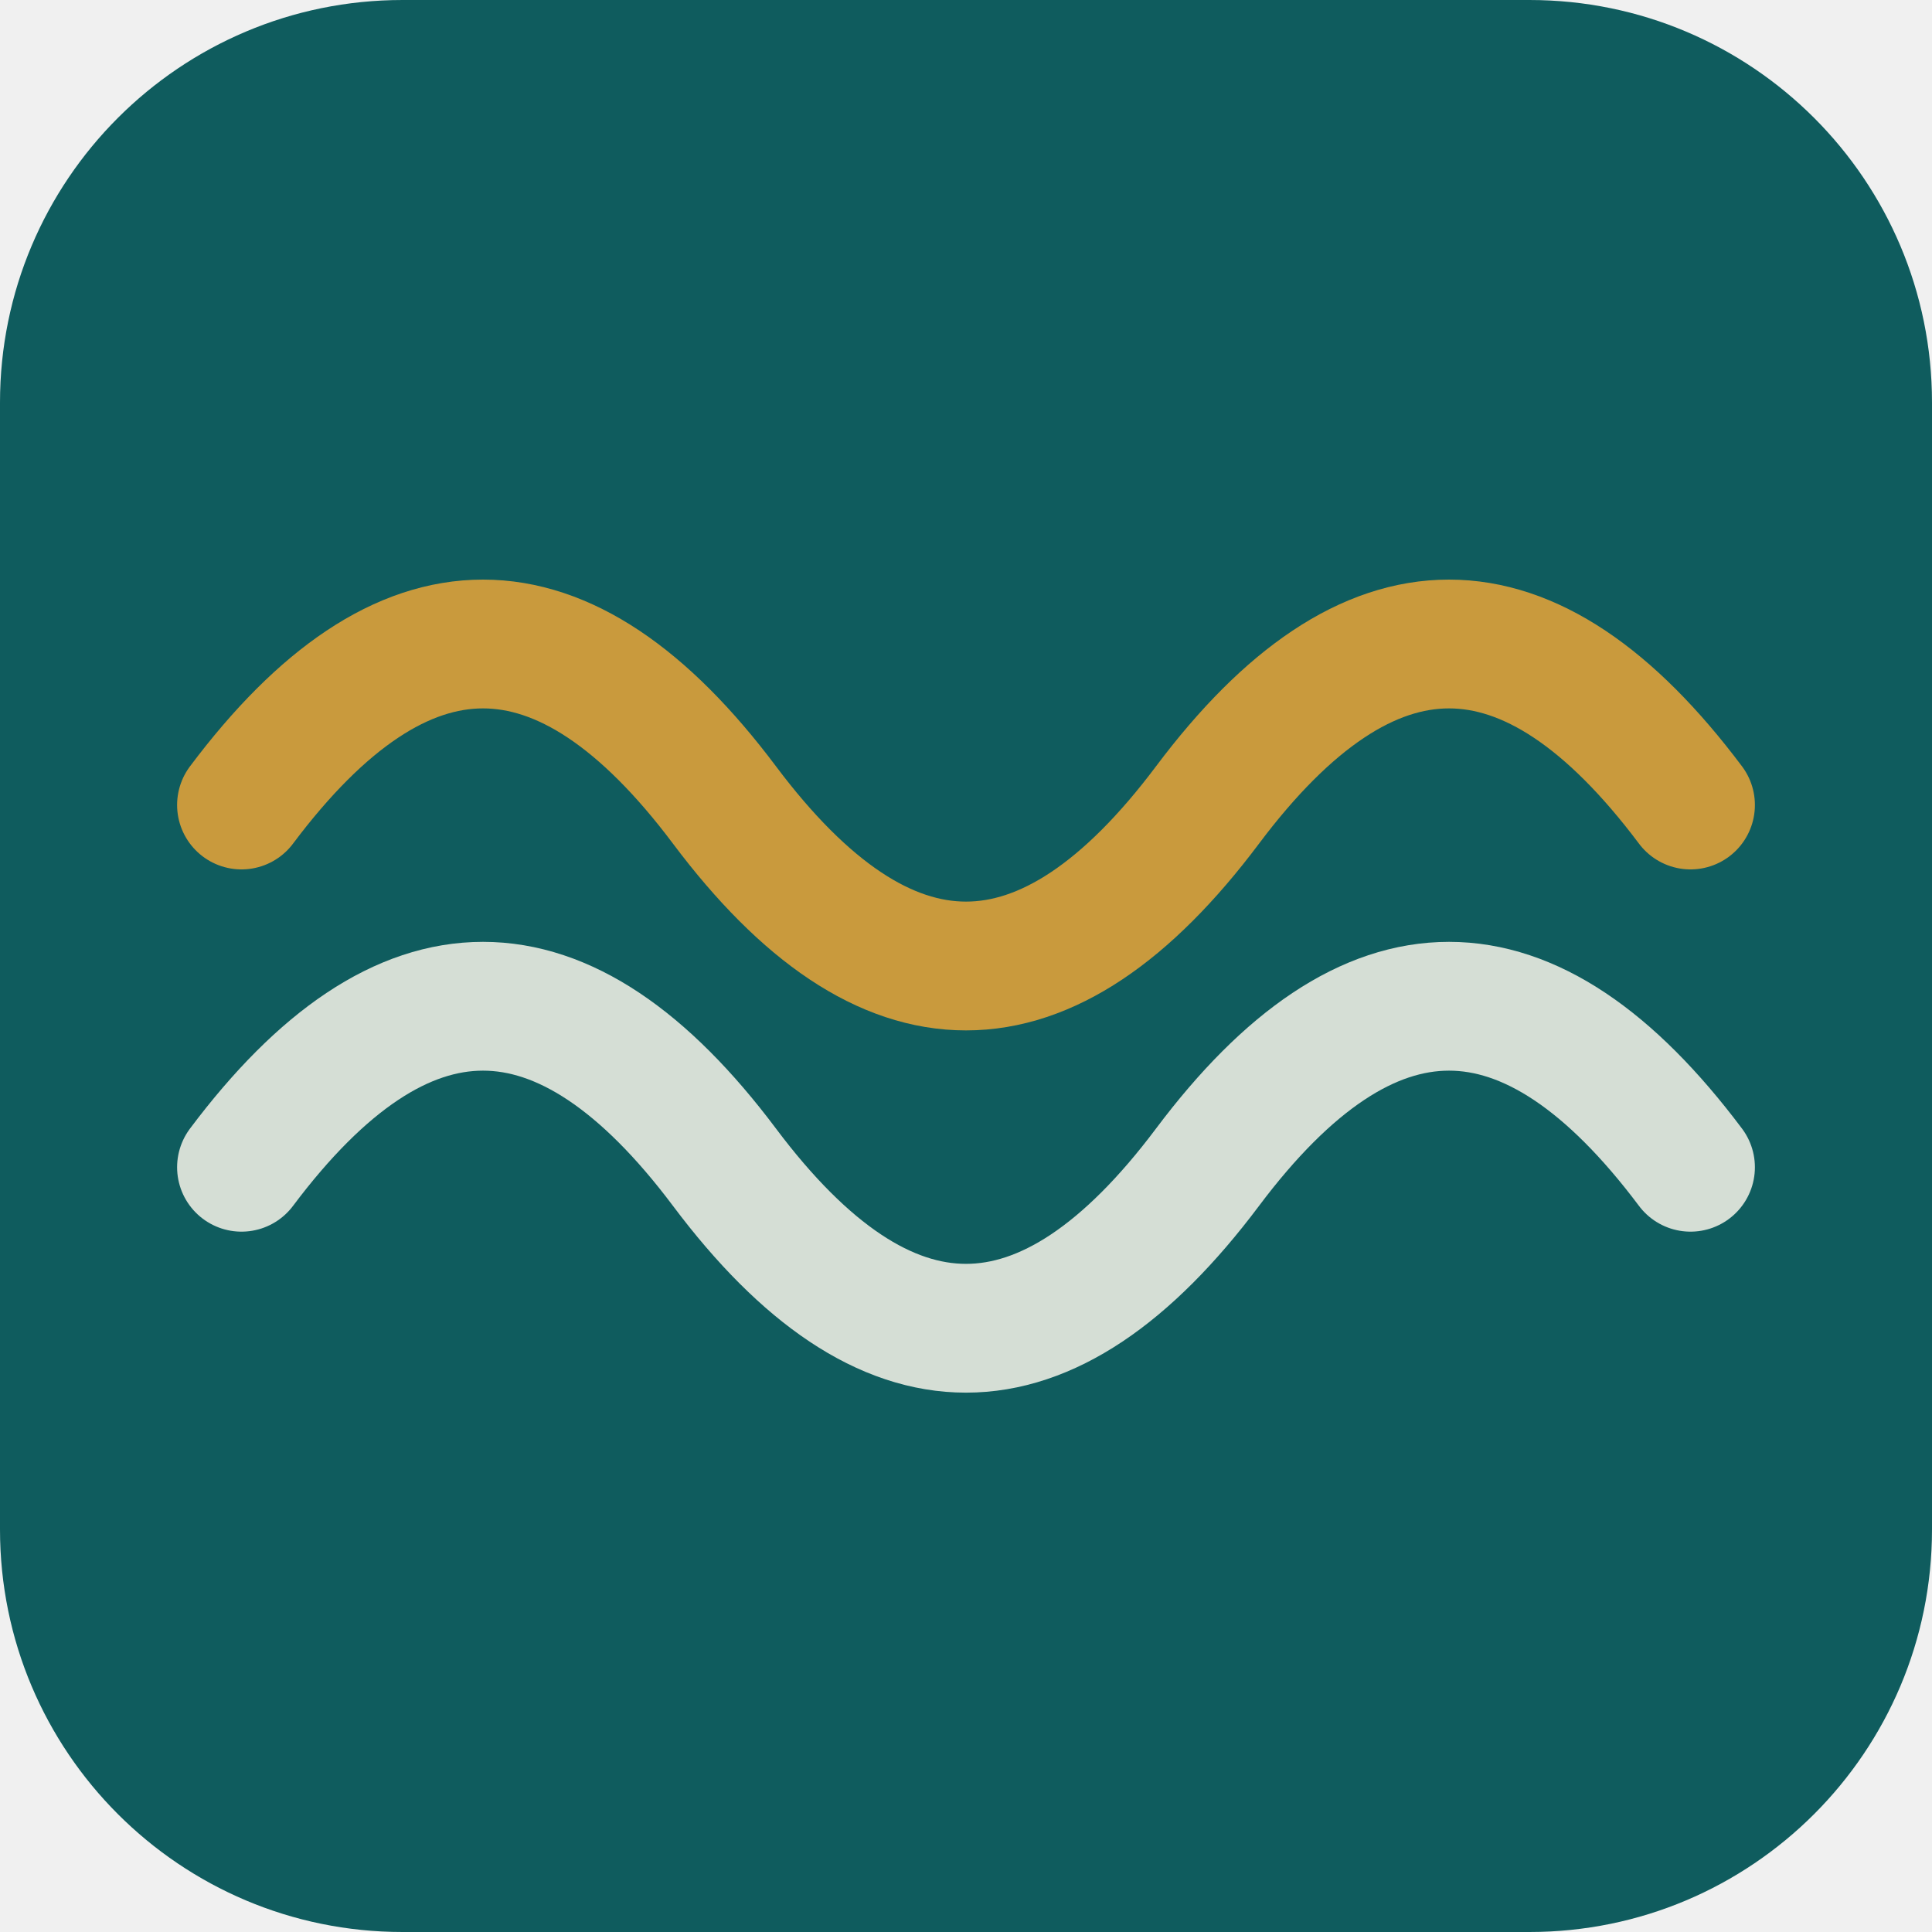
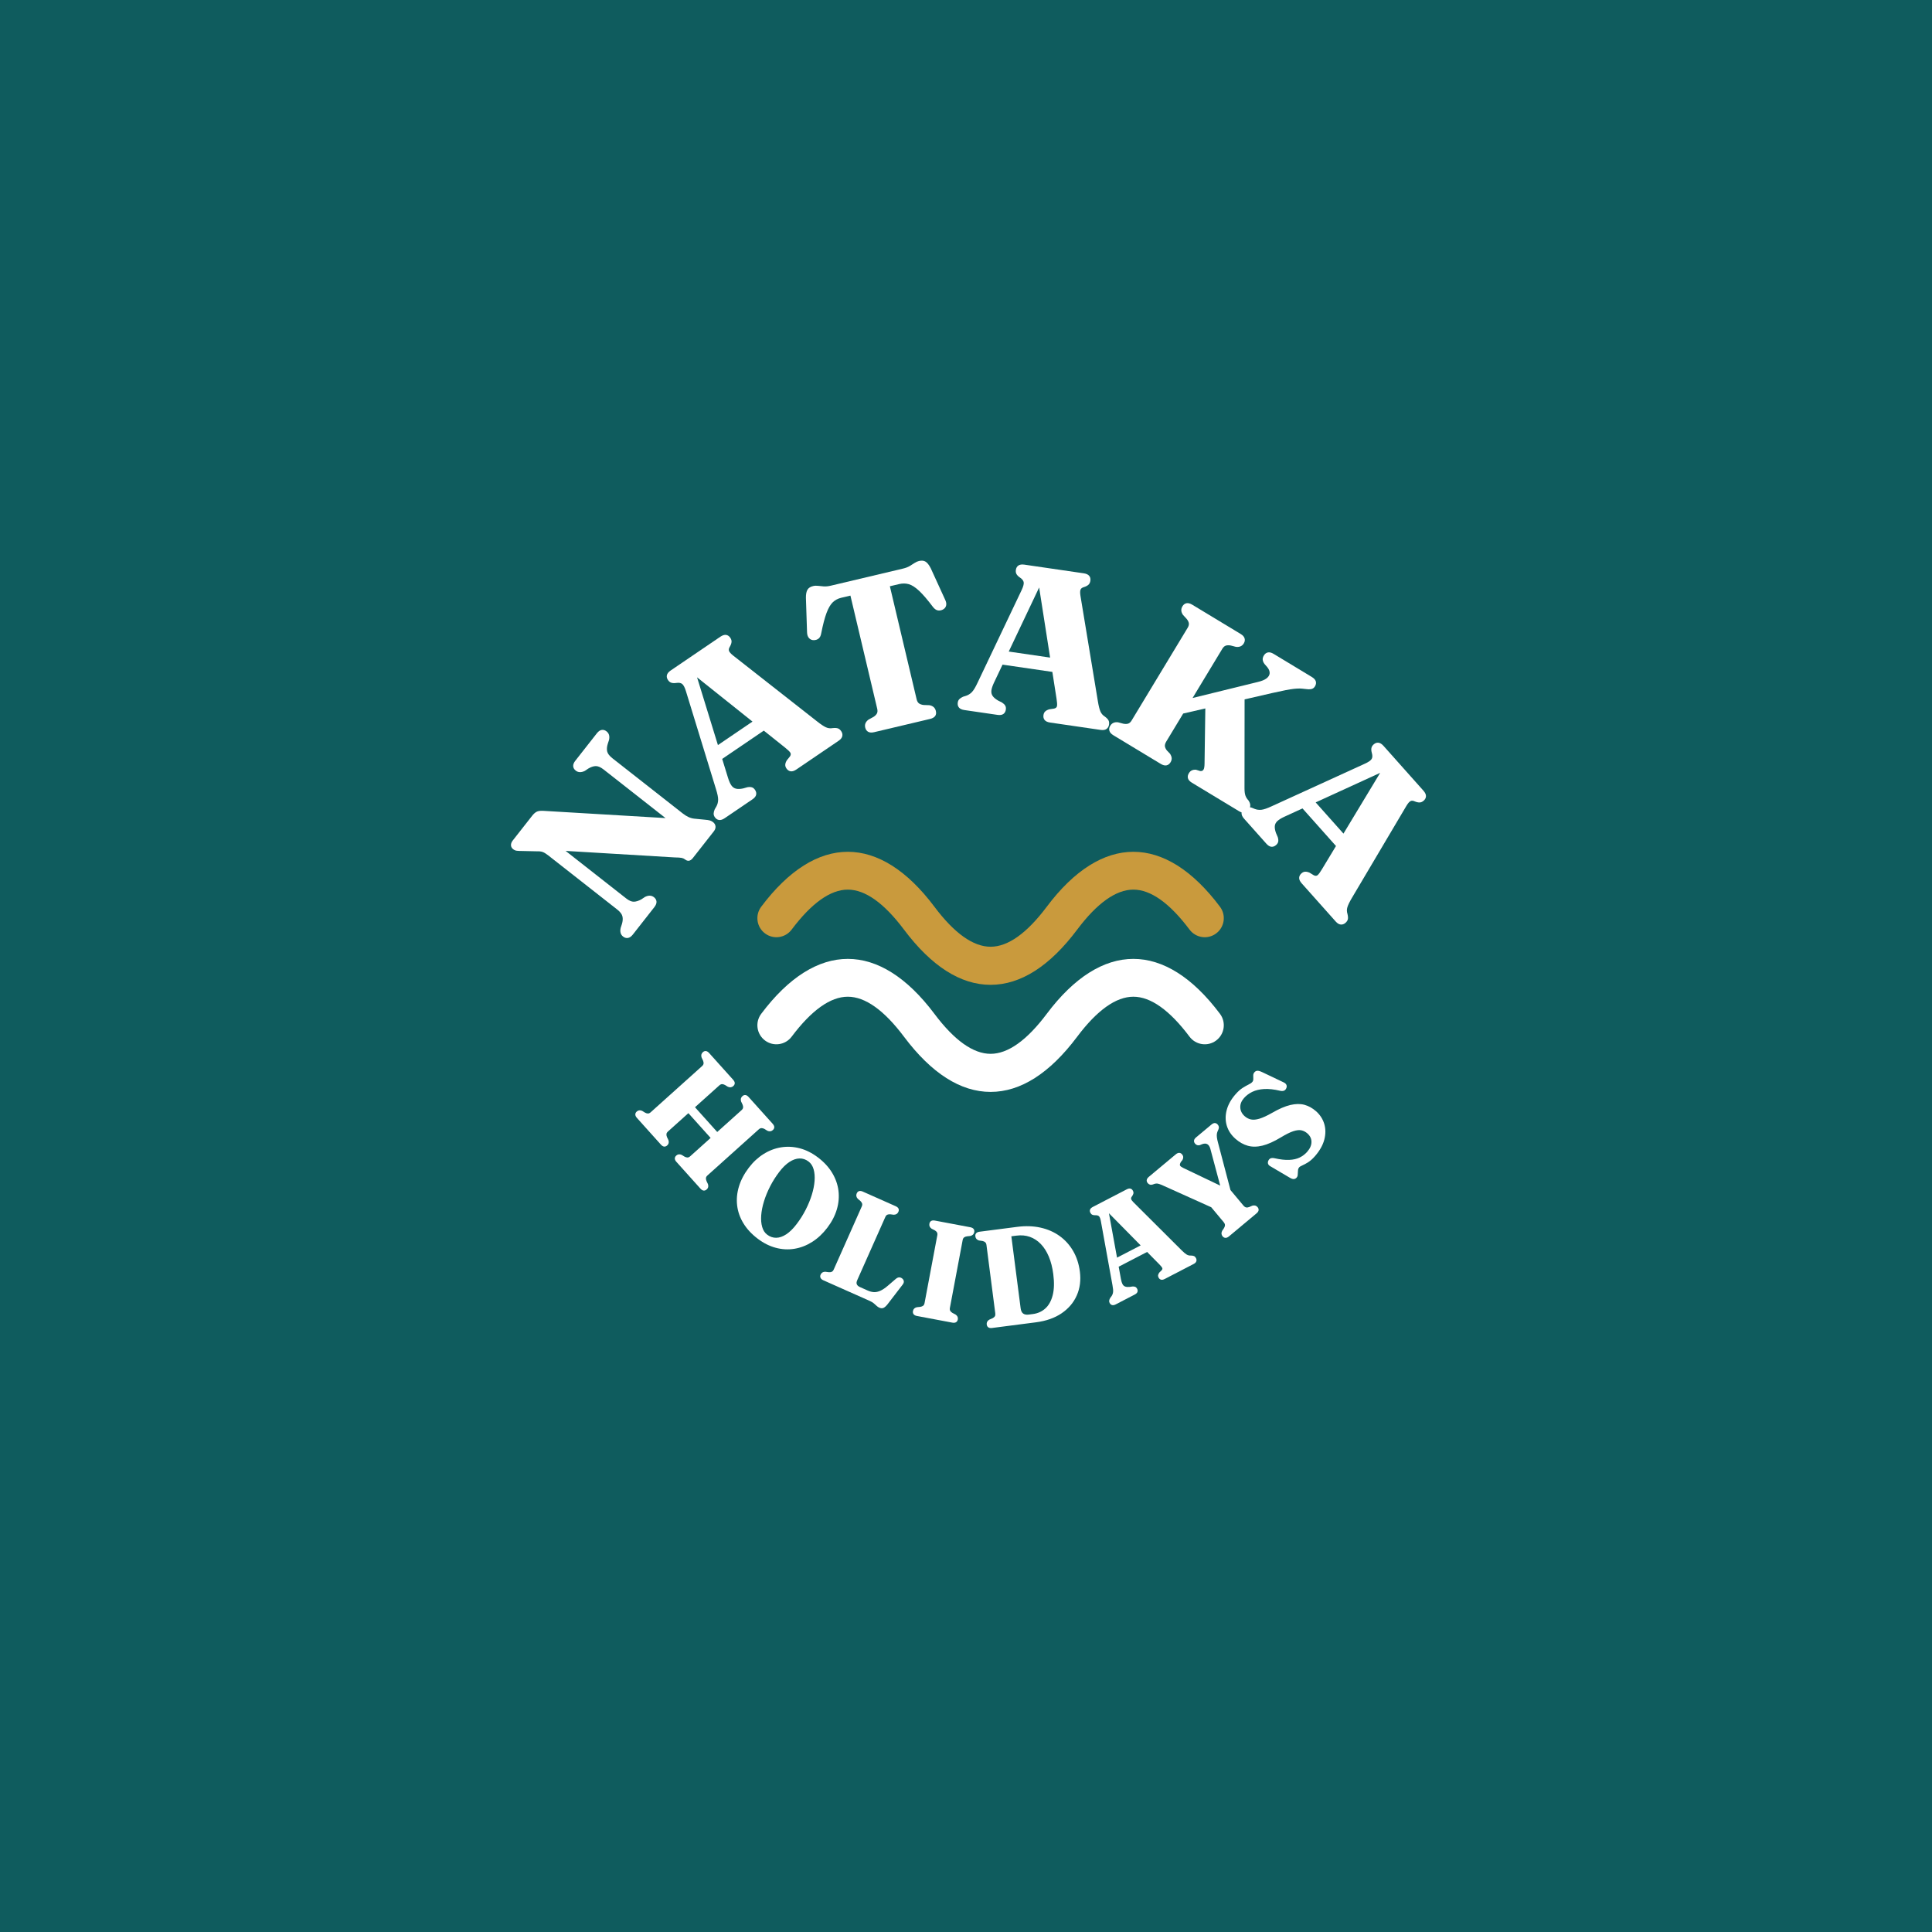
- <svg xmlns="http://www.w3.org/2000/svg" width="48" height="48" viewBox="0 0 48 48">
-   <rect width="48" height="48" rx="10" fill="#0F5C5E" />
-   <path d="M6 20 Q12 12 18 20 T30 20 T42 20" stroke="#C99A3D" stroke-width="3.2" stroke-linecap="round" fill="none" />
-   <path d="M6 29 Q12 21 18 29 T30 29 T42 29" stroke="#F8F4EA" stroke-width="3.2" stroke-linecap="round" fill="none" opacity="0.85" />
+ <svg xmlns="http://www.w3.org/2000/svg" version="1.1" x="0px" y="0px" width="500px" height="500px" viewBox="0 0 500 500" enable-background="new 0 0 500 500" xml:space="preserve">
+   <g id="Layer_3" display="none">
+     <rect y="367.586" display="inline" fill="#0F5C5E" width="500" height="118.493" />
+   </g>
+   <g id="Layer_2">
+     <g display="none">
+       <path display="inline" fill="none" stroke="#C99A3D" stroke-width="3.2" stroke-linecap="round" d="M425,54c4-5.333,8-5.333,12,0    c4,5.334,8,5.334,12,0c4-5.333,8-5.333,12,0" />
+       <path display="inline" opacity="0.85" fill="none" stroke="#F8F4EA" stroke-width="3.2" stroke-linecap="round" enable-background="new    " d="    M425,63c4-5.333,8-5.333,12,0c4,5.334,8,5.334,12,0c4-5.333,8-5.333,12,0" />
+     </g>
+   </g>
+   <g id="Layer_4">
+     <rect fill="#0F5C5E" width="500" height="500" />
+     <g>
+       <g>
+         <g>
+           <g>
+             <path fill="#C99A3D" d="M256.363,254.872c-7.764,0-15.305-4.813-22.417-14.294c-5.148-6.862-10.038-10.345-14.534-10.345       c-4.495,0-9.383,3.483-14.535,10.345c-1.63,2.175-4.72,2.624-6.896,0.987c-2.177-1.631-2.617-4.721-0.984-6.897       c14.22-18.963,30.611-18.963,44.831,0c5.15,6.868,10.038,10.347,14.535,10.347c4.496,0,9.385-3.479,14.534-10.347       c14.222-18.963,30.613-18.963,44.835,0c1.631,2.176,1.19,5.266-0.985,6.897c-2.176,1.637-5.266,1.188-6.896-0.987       c-5.15-6.862-10.042-10.345-14.536-10.345c-4.495,0-9.387,3.483-14.535,10.345C271.67,250.059,264.127,254.872,256.363,254.872       z" />
+           </g>
+         </g>
+         <g>
+           <g>
+             <path fill="#FFFFFF" d="M256.363,282.584c-7.764,0-15.305-4.809-22.417-14.292c-5.148-6.861-10.038-10.343-14.534-10.343       c-4.495,0-9.383,3.481-14.535,10.343c-1.63,2.17-4.72,2.623-6.896,0.985c-2.177-1.633-2.617-4.716-0.984-6.896       c14.22-18.963,30.611-18.963,44.831,0c5.15,6.869,10.038,10.348,14.535,10.348c4.496,0,9.385-3.479,14.534-10.348       c14.222-18.963,30.613-18.963,44.835,0c1.631,2.181,1.19,5.264-0.985,6.896c-2.176,1.638-5.266,1.185-6.896-0.985       c-5.15-6.861-10.042-10.343-14.536-10.343c-4.495,0-9.387,3.481-14.535,10.343C271.67,277.775,264.127,282.584,256.363,282.584       z" />
+           </g>
+         </g>
+       </g>
+       <g>
+         <path fill="#FFFFFF" d="M169.243,232.198c0.4,0.313,0.62,0.689,0.658,1.125c0.039,0.438-0.15,0.922-0.567,1.455l-5.552,7.078     c-0.406,0.516-0.829,0.813-1.27,0.885c-0.439,0.073-0.859-0.047-1.258-0.36c-0.651-0.51-0.856-1.269-0.616-2.276l0.308-0.94     c0.23-0.751,0.277-1.419,0.14-2.005c-0.138-0.585-0.584-1.174-1.338-1.767l-17.835-13.995c-0.592-0.464-1.084-0.766-1.476-0.906     c-0.392-0.14-0.908-0.198-1.548-0.175l-3.804-0.083c-0.55,0-0.994-0.021-1.333-0.06c-0.339-0.039-0.657-0.175-0.953-0.407     c-0.355-0.279-0.541-0.621-0.556-1.027c-0.016-0.406,0.139-0.817,0.464-1.23l5.013-6.39c0.383-0.488,0.767-0.832,1.15-1.032     c0.385-0.2,0.934-0.284,1.647-0.25l33.699,1.999l2.343,3.273l-20.342-15.962c-0.754-0.592-1.425-0.886-2.015-0.881     c-0.588,0.004-1.239,0.216-1.95,0.636l-0.911,0.612c-0.924,0.446-1.703,0.421-2.34-0.078c-0.398-0.314-0.618-0.689-0.658-1.126     c-0.039-0.437,0.144-0.914,0.55-1.432l5.57-7.099c0.406-0.517,0.827-0.808,1.26-0.875c0.435-0.066,0.851,0.058,1.25,0.372     c0.651,0.51,0.862,1.262,0.633,2.253l-0.308,0.94c-0.243,0.767-0.295,1.436-0.159,2.008c0.135,0.573,0.589,1.161,1.357,1.764     l18.168,14.256c0.518,0.407,1.017,0.721,1.5,0.944c0.482,0.223,0.974,0.365,1.477,0.424l2.663,0.261     c0.676,0.053,1.156,0.125,1.441,0.218c0.285,0.093,0.548,0.232,0.784,0.417c0.385,0.302,0.6,0.667,0.645,1.097     c0.045,0.43-0.101,0.859-0.438,1.288l-5.414,6.899c-0.639,0.813-1.312,0.941-2.021,0.384c-0.251-0.197-0.546-0.332-0.882-0.405     c-0.337-0.073-0.954-0.115-1.853-0.127l-32.488-1.945l-0.172-3.252l20.143,15.805c0.74,0.58,1.4,0.866,1.98,0.855     c0.582-0.01,1.23-0.212,1.945-0.607l0.911-0.612C167.807,231.669,168.593,231.688,169.243,232.198z" />
+         <path fill="#FFFFFF" d="M195.393,204.408c0.285,0.419,0.385,0.841,0.297,1.264c-0.087,0.424-0.411,0.825-0.971,1.205l-7.16,4.866     c-0.559,0.38-1.056,0.537-1.49,0.467c-0.433-0.068-0.792-0.313-1.078-0.733c-0.211-0.311-0.311-0.625-0.298-0.94     c0.012-0.315,0.106-0.68,0.279-1.093l0.424-0.731c0.288-0.513,0.44-1.083,0.458-1.709c0.018-0.625-0.172-1.564-0.569-2.818     l-7.774-25.332c-0.284-0.921-0.594-1.527-0.932-1.822c-0.336-0.294-0.845-0.391-1.526-0.291     c-0.517,0.077-0.946,0.063-1.291-0.044c-0.346-0.106-0.639-0.337-0.882-0.695c-0.296-0.436-0.39-0.866-0.282-1.292     c0.108-0.425,0.435-0.823,0.979-1.193l12.849-8.733c0.544-0.369,1.035-0.526,1.47-0.471c0.436,0.056,0.803,0.302,1.098,0.737     c0.254,0.373,0.363,0.742,0.327,1.107c-0.036,0.366-0.185,0.773-0.446,1.224c-0.252,0.398-0.321,0.758-0.207,1.077     c0.115,0.32,0.473,0.72,1.071,1.199l21.771,17.081c0.928,0.733,1.674,1.227,2.233,1.482c0.561,0.256,1.143,0.326,1.747,0.211     c0.593-0.062,1.049-0.036,1.365,0.078c0.316,0.114,0.601,0.358,0.855,0.731c0.274,0.404,0.367,0.825,0.277,1.261     s-0.407,0.839-0.951,1.209l-10.937,7.434c-0.56,0.381-1.057,0.536-1.49,0.467c-0.433-0.069-0.793-0.313-1.077-0.733     c-0.233-0.342-0.334-0.682-0.304-1.021c0.031-0.339,0.165-0.703,0.401-1.091l0.797-0.985c0.263-0.383,0.291-0.726,0.085-1.029     c-0.206-0.304-0.655-0.731-1.349-1.283l-23.709-18.933l0.398-1.02l8.562,27.796c0.268,0.863,0.56,1.517,0.875,1.962     c0.314,0.446,0.714,0.726,1.2,0.838c0.486,0.114,1.096,0.091,1.83-0.066l1.115-0.315c0.448-0.077,0.828-0.068,1.143,0.025     C194.888,203.848,195.16,204.066,195.393,204.408z M183.804,194.18l13.363-9.081l2.083,2.914l-13.525,9.194L183.804,194.18z" />
+         <path fill="#FFFFFF" d="M215.048,151.567l18.603-4.405c0.713-0.168,1.303-0.39,1.77-0.665c0.465-0.275,0.881-0.537,1.248-0.788     c0.365-0.251,0.749-0.424,1.152-0.52c0.713-0.168,1.292-0.108,1.738,0.183c0.446,0.29,0.882,0.849,1.309,1.674l3.722,8.131     c0.294,0.587,0.379,1.113,0.258,1.577s-0.426,0.811-0.913,1.042c-0.454,0.204-0.885,0.258-1.293,0.161     c-0.41-0.096-0.807-0.388-1.193-0.875c-1.409-1.87-2.602-3.263-3.583-4.179c-0.98-0.917-1.87-1.49-2.667-1.717     c-0.798-0.226-1.635-0.236-2.513-0.027l-2.388,0.565L237.23,181c0.117,0.494,0.326,0.847,0.626,1.055     c0.301,0.209,0.7,0.342,1.196,0.398l1.49,0.053c0.91,0.171,1.462,0.667,1.656,1.491c0.256,1.079-0.256,1.771-1.537,2.073     l-14.432,3.417c-0.641,0.152-1.156,0.119-1.545-0.097c-0.39-0.217-0.645-0.582-0.766-1.094c-0.191-0.805,0.091-1.49,0.846-2.055     l1.309-0.716c0.417-0.272,0.71-0.568,0.876-0.888c0.166-0.32,0.189-0.726,0.073-1.22l-6.933-29.277l-2.388,0.565     c-0.859,0.204-1.587,0.594-2.186,1.17c-0.597,0.576-1.133,1.495-1.607,2.756c-0.474,1.262-0.935,3.027-1.382,5.297     c-0.108,0.605-0.324,1.042-0.646,1.312c-0.322,0.27-0.731,0.416-1.229,0.436c-0.52,0.007-0.943-0.167-1.269-0.524     c-0.327-0.357-0.5-0.863-0.519-1.515l-0.292-8.942c-0.007-0.926,0.128-1.619,0.405-2.082c0.278-0.461,0.763-0.773,1.459-0.939     c0.42-0.099,0.85-0.118,1.29-0.059c0.439,0.061,0.929,0.109,1.469,0.145C213.736,151.797,214.352,151.733,215.048,151.567z" />
+         <path fill="#FFFFFF" d="M260.31,183.643c-0.072,0.502-0.285,0.881-0.636,1.133c-0.349,0.253-0.858,0.33-1.53,0.233l-8.565-1.249     c-0.668-0.099-1.14-0.318-1.413-0.663c-0.273-0.342-0.372-0.766-0.298-1.268c0.054-0.373,0.192-0.671,0.414-0.896     c0.223-0.223,0.538-0.429,0.946-0.617l0.807-0.253c0.558-0.183,1.056-0.5,1.491-0.95c0.437-0.45,0.93-1.27,1.484-2.462     l11.384-23.929c0.411-0.87,0.594-1.527,0.544-1.972c-0.049-0.443-0.356-0.859-0.928-1.247c-0.435-0.291-0.742-0.592-0.925-0.903     c-0.181-0.311-0.241-0.681-0.18-1.109c0.076-0.521,0.297-0.901,0.666-1.143c0.368-0.241,0.875-0.315,1.529-0.22l15.372,2.244     c0.651,0.095,1.118,0.31,1.401,0.646c0.284,0.336,0.388,0.764,0.313,1.284c-0.066,0.447-0.234,0.793-0.508,1.038     c-0.272,0.246-0.66,0.446-1.158,0.601c-0.453,0.124-0.748,0.342-0.877,0.656c-0.13,0.313-0.139,0.849-0.021,1.606l4.51,27.301     c0.189,1.167,0.406,2.035,0.646,2.602c0.241,0.566,0.622,1.012,1.144,1.335c0.48,0.354,0.799,0.682,0.954,0.979     c0.156,0.299,0.202,0.67,0.137,1.117c-0.07,0.484-0.288,0.855-0.647,1.116c-0.36,0.26-0.868,0.344-1.52,0.249l-13.083-1.909     c-0.672-0.098-1.141-0.318-1.416-0.662c-0.272-0.344-0.371-0.767-0.297-1.269c0.058-0.41,0.215-0.728,0.466-0.958     c0.253-0.23,0.596-0.407,1.032-0.534l1.253-0.188c0.453-0.104,0.704-0.339,0.757-0.701c0.055-0.363,0.011-0.981-0.126-1.856     l-4.688-29.978l0.98-0.483l-12.466,26.277c-0.386,0.818-0.614,1.498-0.682,2.038c-0.069,0.541,0.036,1.017,0.316,1.429     c0.284,0.411,0.749,0.807,1.396,1.186l1.034,0.521c0.382,0.246,0.657,0.509,0.823,0.79     C260.314,182.889,260.37,183.234,260.31,183.643z M258.677,168.274l15.987,2.332l-0.433,3.556l-16.185-2.36L258.677,168.274z" />
+         <path fill="#FFFFFF" d="M301.846,191.881c-0.271,0.45-0.396,0.846-0.373,1.19c0.023,0.343,0.188,0.716,0.492,1.12l0.828,0.864     c0.27,0.427,0.416,0.811,0.439,1.155c0.021,0.343-0.078,0.7-0.301,1.07c-0.263,0.435-0.609,0.699-1.036,0.791     c-0.431,0.092-0.936-0.037-1.515-0.388l-12.234-7.395c-0.564-0.34-0.906-0.724-1.032-1.152c-0.127-0.427-0.06-0.858,0.205-1.292     c0.438-0.724,1.115-1.029,2.032-0.912l1.363,0.362c0.489,0.097,0.907,0.091,1.247-0.02c0.344-0.112,0.645-0.385,0.907-0.82     l14.5-23.986c0.262-0.435,0.363-0.829,0.304-1.184c-0.061-0.355-0.249-0.726-0.564-1.114l-0.952-1.038     c-0.53-0.76-0.577-1.501-0.139-2.225c0.272-0.45,0.624-0.715,1.057-0.794c0.431-0.079,0.929,0.051,1.492,0.392l12.5,7.555     c0.565,0.341,0.909,0.724,1.034,1.151c0.126,0.429,0.058,0.859-0.204,1.293c-0.439,0.724-1.124,1.023-2.059,0.897l-1.338-0.347     c-0.474-0.089-0.886-0.08-1.234,0.027c-0.351,0.107-0.658,0.377-0.923,0.813L301.846,191.881z M304.268,181.714l21.202-5.207     c1.049-0.245,1.823-0.563,2.322-0.952c0.5-0.391,0.764-0.829,0.794-1.316c0.032-0.486-0.162-1-0.584-1.54l-0.774-0.897     c-0.273-0.384-0.42-0.749-0.443-1.092c-0.023-0.342,0.077-0.699,0.301-1.069c0.262-0.435,0.607-0.697,1.038-0.79     c0.426-0.093,0.924,0.032,1.486,0.372l9.868,5.965c0.581,0.35,0.931,0.732,1.055,1.147c0.123,0.415,0.048,0.848-0.223,1.297     c-0.235,0.387-0.56,0.621-0.969,0.702c-0.411,0.081-0.979,0.067-1.704-0.042c-0.385-0.056-0.786-0.09-1.206-0.103     c-0.421-0.012-0.925,0.013-1.513,0.076c-0.588,0.062-1.328,0.18-2.224,0.353c-0.894,0.172-2.027,0.415-3.402,0.726l-25.493,5.874     L304.268,181.714z M311.97,180.965l10.131-1.718l-0.025,24.793c0.003,0.793,0.083,1.413,0.24,1.86     c0.16,0.448,0.413,0.854,0.764,1.218c0.316,0.456,0.479,0.878,0.487,1.267c0.006,0.388-0.107,0.776-0.34,1.161     c-0.264,0.435-0.61,0.698-1.038,0.79c-0.43,0.092-0.934-0.037-1.513-0.387l-12.185-7.366c-0.582-0.35-0.928-0.736-1.048-1.159     c-0.119-0.422-0.041-0.859,0.231-1.31c0.224-0.37,0.491-0.621,0.803-0.751c0.308-0.131,0.644-0.188,1.004-0.167l1.112,0.342     c0.383,0.056,0.667-0.051,0.854-0.324c0.187-0.271,0.283-0.813,0.288-1.622L311.97,180.965z" />
+         <path fill="#FFFFFF" d="M330.262,218.685c-0.379,0.337-0.783,0.491-1.215,0.458c-0.429-0.03-0.871-0.299-1.322-0.805     l-5.758-6.463c-0.45-0.505-0.669-0.977-0.656-1.416c0.013-0.438,0.206-0.827,0.587-1.164c0.281-0.25,0.578-0.389,0.892-0.418     c0.315-0.028,0.689,0.016,1.121,0.135l0.781,0.324c0.546,0.217,1.131,0.295,1.753,0.231c0.624-0.064,1.529-0.374,2.72-0.932     l24.104-11.011c0.876-0.401,1.437-0.788,1.684-1.16c0.248-0.372,0.278-0.89,0.09-1.553c-0.145-0.501-0.186-0.929-0.125-1.286     c0.062-0.356,0.251-0.677,0.576-0.965c0.391-0.349,0.808-0.499,1.243-0.447s0.873,0.323,1.312,0.814l10.334,11.602     c0.438,0.49,0.657,0.957,0.658,1.396c0,0.438-0.194,0.834-0.587,1.183c-0.337,0.301-0.69,0.457-1.056,0.469     c-0.368,0.012-0.792-0.083-1.272-0.283c-0.429-0.198-0.793-0.218-1.095-0.063c-0.303,0.156-0.653,0.561-1.05,1.217l-14.097,23.81     c-0.606,1.018-0.996,1.82-1.177,2.409c-0.182,0.588-0.176,1.175,0.017,1.758c0.141,0.581,0.174,1.036,0.101,1.364     c-0.07,0.329-0.275,0.643-0.613,0.943c-0.364,0.325-0.77,0.471-1.212,0.438c-0.444-0.033-0.886-0.293-1.322-0.786l-8.799-9.875     c-0.449-0.505-0.667-0.977-0.657-1.416c0.014-0.439,0.208-0.827,0.588-1.164c0.308-0.275,0.634-0.42,0.973-0.433     c0.343-0.015,0.72,0.071,1.136,0.254l1.079,0.662c0.413,0.211,0.758,0.194,1.031-0.05c0.273-0.244,0.638-0.746,1.094-1.505     l15.682-25.975l1.064,0.261l-26.444,12.113c-0.821,0.379-1.433,0.752-1.833,1.122c-0.4,0.37-0.624,0.803-0.673,1.299     c-0.048,0.497,0.052,1.098,0.306,1.805l0.457,1.065c0.135,0.434,0.177,0.812,0.124,1.136     C330.75,218.111,330.571,218.41,330.262,218.685z M338.893,205.863l10.745,12.064l-2.616,2.444l-10.878-12.211L338.893,205.863z" />
+       </g>
+       <g>
+         <path fill="#FFFFFF" d="M172.881,292.821c-0.241,0.217-0.375,0.437-0.404,0.664c-0.029,0.227,0.017,0.488,0.136,0.784     l0.377,0.795c0.182,0.561,0.077,1.017-0.315,1.368c-0.25,0.224-0.513,0.323-0.791,0.301c-0.279-0.023-0.562-0.196-0.85-0.516     l-6.198-6.901c-0.279-0.313-0.419-0.61-0.416-0.895c0.001-0.283,0.127-0.537,0.377-0.761c0.391-0.351,0.856-0.407,1.395-0.168     l0.75,0.462c0.279,0.149,0.534,0.224,0.764,0.218c0.229-0.004,0.462-0.115,0.703-0.33l13.269-11.919     c0.24-0.215,0.375-0.437,0.405-0.664c0.028-0.228-0.017-0.489-0.136-0.781l-0.376-0.795c-0.182-0.562-0.073-1.022,0.328-1.381     c0.249-0.226,0.512-0.32,0.791-0.289c0.278,0.031,0.557,0.204,0.837,0.516l6.199,6.901c0.286,0.32,0.429,0.617,0.428,0.894     c-0.002,0.274-0.128,0.524-0.377,0.748c-0.4,0.36-0.87,0.421-1.406,0.179l-0.75-0.458c-0.28-0.15-0.535-0.224-0.763-0.221     c-0.23,0.006-0.464,0.117-0.705,0.331L172.881,292.821z M183.097,304.196c-0.24,0.216-0.373,0.438-0.398,0.671     c-0.025,0.23,0.022,0.493,0.142,0.788l0.377,0.795c0.182,0.561,0.077,1.017-0.314,1.369c-0.25,0.224-0.514,0.323-0.792,0.3     c-0.278-0.023-0.562-0.195-0.85-0.516l-6.199-6.902c-0.288-0.319-0.429-0.619-0.421-0.897c0.006-0.28,0.133-0.53,0.383-0.755     c0.391-0.352,0.856-0.406,1.395-0.167l0.75,0.46c0.279,0.149,0.534,0.224,0.764,0.219c0.228-0.005,0.463-0.114,0.703-0.33     l13.27-11.92c0.24-0.215,0.375-0.437,0.404-0.665c0.028-0.227-0.017-0.486-0.136-0.779l-0.376-0.797     c-0.182-0.561-0.073-1.021,0.328-1.38c0.249-0.224,0.511-0.322,0.785-0.294c0.273,0.026,0.555,0.2,0.843,0.521l6.199,6.902     c0.287,0.321,0.429,0.618,0.428,0.894c-0.002,0.275-0.127,0.525-0.376,0.749c-0.4,0.358-0.871,0.416-1.408,0.177l-0.763-0.473     c-0.271-0.142-0.523-0.212-0.756-0.212c-0.234,0-0.47,0.109-0.71,0.323L183.097,304.196z M177.333,283.734l10.048,11.187     l-1.709,1.535l-10.048-11.188L177.333,283.734z" />
+         <path fill="#FFFFFF" d="M211.699,299.553c1.562,1.187,2.785,2.515,3.667,3.982c0.883,1.466,1.425,3.001,1.627,4.606     c0.201,1.602,0.061,3.219-0.42,4.851c-0.481,1.634-1.305,3.217-2.471,4.749c-1.158,1.524-2.462,2.747-3.912,3.664     c-1.45,0.92-2.974,1.512-4.573,1.775c-1.599,0.266-3.211,0.183-4.836-0.25c-1.625-0.431-3.195-1.221-4.708-2.372     c-1.573-1.193-2.802-2.524-3.688-3.986c-0.888-1.462-1.426-2.998-1.615-4.605c-0.19-1.611-0.035-3.243,0.465-4.9     c0.5-1.656,1.35-3.274,2.552-4.854c1.122-1.478,2.398-2.663,3.831-3.557c1.432-0.896,2.943-1.473,4.534-1.727     c1.592-0.257,3.2-0.174,4.825,0.25C208.6,297.605,210.175,298.396,211.699,299.553z M206.184,316.772     c0.891-1.171,1.666-2.404,2.327-3.697c0.659-1.296,1.188-2.577,1.582-3.847c0.394-1.271,0.634-2.471,0.718-3.601     c0.085-1.13,0.004-2.13-0.243-3c-0.247-0.873-0.684-1.547-1.312-2.025c-0.725-0.551-1.508-0.816-2.351-0.794     c-0.841,0.022-1.709,0.321-2.604,0.906c-0.894,0.583-1.774,1.445-2.643,2.589c-0.905,1.189-1.689,2.434-2.354,3.731     c-0.664,1.3-1.192,2.588-1.586,3.868c-0.393,1.276-0.633,2.481-0.717,3.613c-0.084,1.128-0.004,2.129,0.244,3.001     c0.246,0.871,0.674,1.538,1.284,2.002c0.733,0.558,1.517,0.829,2.352,0.817c0.836-0.009,1.702-0.311,2.6-0.896     C204.378,318.852,205.28,317.962,206.184,316.772z" />
+         <path fill="#FFFFFF" d="M231.283,314.371l-0.871-0.113c-0.317-0.022-0.581,0.016-0.788,0.112     c-0.207,0.098-0.377,0.293-0.507,0.591l-7.267,16.346c-0.2,0.449-0.232,0.813-0.096,1.097c0.136,0.284,0.412,0.517,0.827,0.701     l2.017,0.897c0.558,0.246,1.093,0.38,1.608,0.4c0.515,0.021,1.058-0.1,1.631-0.355c0.572-0.256,1.216-0.689,1.933-1.3     l2.033-1.748c0.313-0.265,0.607-0.405,0.875-0.416c0.267-0.012,0.527,0.077,0.781,0.269c0.274,0.213,0.424,0.467,0.451,0.762     c0.027,0.291-0.1,0.604-0.38,0.938l-3.868,5.036c-0.375,0.462-0.718,0.762-1.028,0.897c-0.309,0.137-0.672,0.113-1.088-0.07     c-0.24-0.106-0.466-0.26-0.679-0.46c-0.213-0.198-0.452-0.412-0.716-0.641c-0.265-0.23-0.617-0.441-1.054-0.635l-12.001-5.337     c-0.384-0.17-0.632-0.385-0.745-0.644c-0.115-0.261-0.105-0.538,0.026-0.835c0.219-0.491,0.623-0.737,1.211-0.737l0.89,0.119     c0.317,0.024,0.58-0.013,0.786-0.109c0.207-0.1,0.377-0.294,0.507-0.591l7.247-16.298c0.131-0.294,0.164-0.552,0.097-0.771     c-0.066-0.219-0.214-0.438-0.443-0.657l-0.685-0.581c-0.395-0.437-0.483-0.901-0.264-1.394c0.135-0.306,0.337-0.501,0.604-0.586     c0.267-0.084,0.591-0.039,0.973,0.131l8.494,3.773c0.384,0.172,0.628,0.381,0.741,0.636c0.111,0.251,0.097,0.531-0.04,0.835     C232.277,314.126,231.874,314.371,231.283,314.371z" />
+         <path fill="#FFFFFF" d="M245.833,338.476c-0.058,0.316-0.028,0.572,0.092,0.772c0.122,0.199,0.312,0.379,0.576,0.538l0.781,0.403     c0.498,0.337,0.696,0.764,0.6,1.281c-0.063,0.328-0.214,0.567-0.455,0.717c-0.242,0.149-0.567,0.186-0.979,0.108l-9.134-1.72     c-0.412-0.077-0.703-0.229-0.873-0.456c-0.171-0.227-0.226-0.505-0.164-0.835c0.098-0.517,0.434-0.844,1.006-0.978l0.876-0.092     c0.313-0.052,0.562-0.146,0.747-0.289c0.185-0.14,0.308-0.371,0.368-0.687l3.299-17.53c0.059-0.317,0.032-0.574-0.083-0.773     c-0.115-0.198-0.309-0.378-0.584-0.538l-0.8-0.406c-0.484-0.335-0.677-0.766-0.577-1.297c0.062-0.327,0.212-0.564,0.453-0.707     c0.24-0.144,0.565-0.178,0.978-0.101l9.134,1.72c0.412,0.078,0.702,0.227,0.874,0.446c0.171,0.223,0.228,0.497,0.165,0.827     c-0.1,0.528-0.443,0.859-1.027,0.993l-0.876,0.092c-0.313,0.05-0.56,0.146-0.738,0.288c-0.181,0.144-0.299,0.374-0.359,0.69     L245.833,338.476z" />
+         <path fill="#FFFFFF" d="M255.366,342.792c-0.069-0.534,0.148-0.954,0.65-1.261l0.842-0.362c0.28-0.145,0.484-0.313,0.604-0.502     c0.121-0.189,0.156-0.446,0.116-0.767l-2.279-17.671c-0.042-0.334-0.15-0.573-0.321-0.728c-0.17-0.153-0.403-0.265-0.702-0.333     l-0.923-0.136c-0.553-0.17-0.863-0.522-0.931-1.057c-0.044-0.332,0.025-0.604,0.21-0.814c0.185-0.21,0.484-0.342,0.899-0.396     l9.752-1.259c2.146-0.277,4.149-0.208,6.004,0.203c1.856,0.412,3.501,1.132,4.931,2.16c1.429,1.028,2.598,2.316,3.501,3.872     c0.906,1.552,1.492,3.338,1.752,5.354c0.287,2.241,0.023,4.294-0.798,6.155c-0.82,1.86-2.129,3.4-3.918,4.62     c-1.792,1.222-4.01,2.001-6.655,2.343l-11.352,1.467c-0.417,0.054-0.739-0.001-0.973-0.166     C255.545,343.354,255.408,343.112,255.366,342.792z M267.318,340.074c1.256-0.163,2.33-0.648,3.222-1.457     c0.891-0.809,1.525-1.951,1.899-3.431c0.377-1.476,0.428-3.294,0.147-5.454c-0.222-1.709-0.604-3.215-1.152-4.52     c-0.547-1.305-1.237-2.39-2.065-3.253c-0.832-0.862-1.776-1.482-2.837-1.859c-1.062-0.374-2.218-0.483-3.462-0.32l-1.334,0.17     l2.402,18.615c0.086,0.665,0.304,1.124,0.656,1.382c0.354,0.257,0.84,0.343,1.457,0.263L267.318,340.074z" />
+         <path fill="#FFFFFF" d="M294.281,333.519c0.146,0.285,0.178,0.562,0.09,0.82c-0.087,0.261-0.32,0.49-0.703,0.688l-4.891,2.536     c-0.379,0.199-0.707,0.261-0.974,0.185c-0.271-0.077-0.479-0.259-0.629-0.544c-0.109-0.215-0.149-0.419-0.116-0.617     c0.03-0.198,0.116-0.421,0.261-0.672l0.319-0.428c0.221-0.302,0.361-0.653,0.418-1.047c0.061-0.395,0.011-1.001-0.147-1.822     l-3.006-16.592c-0.11-0.604-0.262-1.012-0.451-1.223c-0.19-0.212-0.505-0.31-0.944-0.301c-0.331,0.012-0.603-0.028-0.813-0.123     c-0.209-0.093-0.376-0.262-0.503-0.506c-0.154-0.299-0.185-0.575-0.081-0.838c0.101-0.261,0.335-0.488,0.709-0.681l8.773-4.551     c0.375-0.194,0.696-0.257,0.966-0.186c0.271,0.065,0.483,0.249,0.637,0.547c0.134,0.254,0.174,0.497,0.124,0.724     c-0.051,0.229-0.174,0.474-0.374,0.742c-0.189,0.231-0.26,0.454-0.209,0.662c0.05,0.211,0.241,0.492,0.586,0.839l12.471,12.433     c0.529,0.531,0.964,0.899,1.302,1.102c0.332,0.205,0.697,0.294,1.083,0.267c0.382,0.004,0.669,0.057,0.858,0.151     c0.194,0.097,0.354,0.271,0.487,0.526c0.144,0.277,0.17,0.549,0.081,0.818c-0.091,0.268-0.32,0.498-0.695,0.691l-7.469,3.875     c-0.382,0.198-0.708,0.259-0.975,0.184c-0.271-0.078-0.479-0.258-0.628-0.544c-0.119-0.233-0.16-0.457-0.113-0.67     c0.044-0.211,0.156-0.433,0.332-0.658l0.578-0.562c0.199-0.223,0.241-0.438,0.135-0.645c-0.111-0.207-0.361-0.51-0.759-0.913     l-13.558-13.747l0.327-0.614l3.321,18.209c0.104,0.566,0.241,1.001,0.404,1.306c0.166,0.306,0.397,0.513,0.693,0.62     c0.301,0.108,0.689,0.14,1.162,0.094l0.73-0.113c0.287-0.016,0.527,0.02,0.719,0.101     C294.001,333.124,294.157,333.284,294.281,333.519z M287.727,326.182l9.128-4.731l1.096,1.996l-9.24,4.792L287.727,326.182z" />
+         <path fill="#FFFFFF" d="M318.757,309.17l-3.608,4.021l-14.531-6.544c-0.452-0.184-0.796-0.295-1.028-0.334     c-0.234-0.037-0.492-0.019-0.771,0.059l-0.537,0.193c-0.264,0.078-0.497,0.082-0.708,0.006c-0.21-0.075-0.395-0.2-0.547-0.386     c-0.207-0.249-0.291-0.514-0.254-0.794c0.041-0.279,0.224-0.56,0.555-0.836l6.941-5.796c0.331-0.277,0.635-0.41,0.915-0.401     c0.28,0.008,0.527,0.141,0.741,0.397c0.354,0.422,0.387,0.902,0.101,1.436l-0.432,0.549c-0.233,0.409-0.296,0.714-0.197,0.911     c0.101,0.195,0.384,0.402,0.848,0.624l11.363,5.429l-0.982,2.268l-3.394-12.688c-0.166-0.566-0.418-0.954-0.767-1.165     c-0.343-0.208-0.796-0.209-1.36-0.007l-0.607,0.252c-0.218,0.056-0.434,0.056-0.643,0c-0.212-0.058-0.405-0.19-0.582-0.405     c-0.208-0.247-0.294-0.509-0.26-0.787c0.033-0.277,0.213-0.555,0.543-0.828l3.969-3.313c0.331-0.276,0.634-0.404,0.908-0.383     c0.273,0.021,0.515,0.155,0.721,0.402c0.16,0.193,0.257,0.388,0.284,0.581c0.03,0.194-0.01,0.42-0.116,0.683l-0.132,0.296     c-0.122,0.242-0.207,0.5-0.254,0.771c-0.047,0.272-0.043,0.604,0,0.994c0.047,0.392,0.16,0.908,0.339,1.552L318.757,309.17z      M313.093,311.984l5.087-4.317l3.668,4.393c0.187,0.22,0.395,0.356,0.628,0.411c0.233,0.058,0.504,0.025,0.811-0.091l0.807-0.349     c0.569-0.161,1.022-0.035,1.37,0.379c0.206,0.246,0.293,0.51,0.26,0.788c-0.034,0.276-0.213,0.549-0.533,0.817l-7.134,5.958     c-0.322,0.267-0.624,0.395-0.908,0.385c-0.284-0.014-0.527-0.145-0.737-0.393c-0.343-0.413-0.387-0.884-0.126-1.415l0.5-0.743     c0.171-0.298,0.247-0.563,0.229-0.801c-0.016-0.234-0.113-0.458-0.29-0.67L313.093,311.984z" />
+         <path fill="#FFFFFF" d="M340.31,299.216c-0.602,0.685-1.186,1.205-1.753,1.566c-0.571,0.359-1.064,0.63-1.486,0.809     c-0.42,0.182-0.708,0.355-0.856,0.527c-0.148,0.173-0.241,0.373-0.278,0.604c-0.032,0.231-0.053,0.475-0.053,0.729     c0,0.255-0.018,0.496-0.046,0.723c-0.034,0.226-0.114,0.416-0.252,0.569c-0.209,0.241-0.456,0.371-0.734,0.393     c-0.279,0.018-0.606-0.084-0.986-0.304l-5.16-3.041c-0.273-0.161-0.452-0.363-0.532-0.608c-0.08-0.242-0.057-0.511,0.07-0.797     c0.13-0.297,0.324-0.499,0.574-0.604c0.254-0.107,0.587-0.119,1.011-0.038c1.47,0.336,2.74,0.481,3.806,0.436     c1.064-0.044,1.972-0.251,2.724-0.618c0.75-0.367,1.398-0.861,1.943-1.484c0.723-0.827,1.095-1.664,1.104-2.515     c0.014-0.847-0.336-1.592-1.051-2.231c-0.478-0.419-0.996-0.686-1.558-0.807c-0.564-0.12-1.266-0.039-2.104,0.234     c-0.837,0.276-1.899,0.806-3.188,1.585c-1.793,1.085-3.385,1.799-4.774,2.142c-1.387,0.342-2.648,0.354-3.781,0.04     c-1.13-0.315-2.195-0.91-3.193-1.784c-1.115-0.979-1.868-2.108-2.259-3.397c-0.392-1.288-0.401-2.637-0.034-4.049     c0.37-1.41,1.132-2.777,2.291-4.099c0.641-0.731,1.25-1.278,1.837-1.649c0.584-0.368,1.099-0.659,1.535-0.871     c0.441-0.211,0.767-0.433,0.968-0.667c0.176-0.196,0.262-0.45,0.257-0.756c-0.002-0.305-0.006-0.613-0.011-0.926     c-0.005-0.314,0.102-0.592,0.313-0.835c0.213-0.243,0.467-0.37,0.764-0.381c0.297-0.012,0.722,0.114,1.272,0.374l5.501,2.622     c0.377,0.172,0.62,0.396,0.736,0.671c0.116,0.276,0.097,0.575-0.06,0.9c-0.134,0.297-0.331,0.494-0.591,0.592     c-0.261,0.098-0.57,0.107-0.934,0.032c-1.593-0.38-2.983-0.533-4.176-0.464c-1.189,0.072-2.213,0.313-3.067,0.725     s-1.573,0.953-2.157,1.618c-0.684,0.783-1.004,1.604-0.955,2.465c0.048,0.863,0.435,1.609,1.153,2.24     c0.497,0.435,1.041,0.711,1.632,0.831c0.595,0.123,1.321,0.054,2.187-0.207c0.864-0.26,1.944-0.761,3.244-1.498     c1.805-1.045,3.388-1.726,4.749-2.045c1.357-0.317,2.573-0.333,3.639-0.045c1.067,0.291,2.068,0.845,3.003,1.666     c1.039,0.922,1.745,2.019,2.127,3.291c0.38,1.272,0.38,2.63,0.003,4.069C342.341,296.39,341.536,297.811,340.31,299.216z" />
+       </g>
+     </g>
+     <g display="none">
+       <g display="inline">
+         <g>
+           <path fill="#C99A3D" d="M413.933,256.151c-4.543,0-8.956-2.816-13.118-8.363c-3.013-4.016-5.874-6.054-8.505-6.054      c-2.63,0-5.49,2.038-8.505,6.054c-0.954,1.272-2.763,1.535-4.035,0.577c-1.274-0.954-1.532-2.763-0.576-4.036      c8.321-11.097,17.913-11.097,26.233,0c3.014,4.019,5.875,6.055,8.506,6.055s5.491-2.036,8.505-6.055      c8.322-11.097,17.914-11.097,26.235,0c0.955,1.273,0.697,3.082-0.576,4.036c-1.272,0.958-3.081,0.695-4.035-0.577      c-3.014-4.016-5.876-6.054-8.506-6.054c-2.631,0-5.493,2.038-8.506,6.054C422.89,253.335,418.476,256.151,413.933,256.151z" />
+         </g>
+         <g>
+           <path fill="#0F5C5E" d="M413.933,272.368c-4.543,0-8.956-2.814-13.118-8.363c-3.013-4.016-5.874-6.053-8.505-6.053      c-2.63,0-5.49,2.037-8.505,6.053c-0.954,1.27-2.763,1.535-4.035,0.576c-1.274-0.955-1.532-2.76-0.576-4.035      c8.321-11.097,17.913-11.097,26.233,0c3.014,4.02,5.875,6.055,8.506,6.055s5.491-2.035,8.505-6.055      c8.322-11.097,17.914-11.097,26.235,0c0.955,1.275,0.697,3.08-0.576,4.035c-1.272,0.959-3.081,0.693-4.035-0.576      c-3.014-4.016-5.876-6.053-8.506-6.053c-2.631,0-5.493,2.037-8.506,6.053C422.89,269.554,418.476,272.368,413.933,272.368z" />
+         </g>
+       </g>
+       <path display="inline" fill="none" d="M355.983,256.747c0,0,17.824-41.252,56.62-41.252c38.795,0,59.279,41.252,59.279,41.252" />
+       <text transform="matrix(0.6173 -0.7867 0.7867 0.6173 358.4121 250.248)" display="inline">
+         <tspan x="0" y="0" font-family="'Fraunces72ptSoft-Bold'" font-size="33">N</tspan>
+         <tspan x="23.215" y="-0.38" font-family="'Fraunces72ptSoft-Bold'" font-size="33" rotate="17.677">A</tspan>
+         <tspan x="44.409" y="5.979" font-family="'Fraunces72ptSoft-Bold'" font-size="33" rotate="39.883">T</tspan>
+         <tspan x="60.796" y="19.073" font-family="'Fraunces72ptSoft-Bold'" font-size="33" rotate="62.758">A</tspan>
+         <tspan x="71.272" y="38.591" font-family="'Fraunces72ptSoft-Bold'" font-size="33" rotate="85.131">K</tspan>
+         <tspan x="73.223" y="63.031" font-family="'Fraunces72ptSoft-Bold'" font-size="33" rotate="101.7">A</tspan>
+         <tspan x="67.962" y="85.555" font-family="'Fraunces72ptSoft-Bold'" font-size="33" rotate="110.171"> </tspan>
+       </text>
+       <path display="inline" fill="none" d="M356.368,270.366c0,0,23.521,37.299,58.207,37.299s56.922-37.299,56.922-37.299" />
+       <text transform="matrix(0.5778 0.8162 -0.8162 0.5778 356.5898 270.7617)" display="inline">
+         <tspan x="0" y="0" font-family="'Fraunces72ptSuperSoft-Bold'" font-size="21"> </tspan>
+         <tspan x="5.159" y="0.297" font-family="'Fraunces72ptSoft-Bold'" font-size="21" rotate="-6.633">H</tspan>
+         <tspan x="24.298" y="-2.083" font-family="'Fraunces72ptSoft-Bold'" font-size="21" rotate="-17.467">O</tspan>
+         <tspan x="41.775" y="-7.933" font-family="'Fraunces72ptSoft-Bold'" font-size="21" rotate="-30.734">L</tspan>
+         <tspan x="54.599" y="-16.101" font-family="'Fraunces72ptSoft-Bold'" font-size="21" rotate="-44.044">I</tspan>
+         <tspan x="63.032" y="-24.035" font-family="'Fraunces72ptSoft-Bold'" font-size="21" rotate="-62.056">D</tspan>
+         <tspan x="71.539" y="-41.849" font-family="'Fraunces72ptSoft-Bold'" font-size="21" rotate="-82.139">A</tspan>
+         <tspan x="73.518" y="-59.116" font-family="'Fraunces72ptSoft-Bold'" font-size="21" rotate="-95.177">Y</tspan>
+         <tspan x="71.896" y="-74.721" font-family="'Fraunces72ptSoft-Bold'" font-size="21" rotate="-104.042">S</tspan>
+       </text>
+     </g>
+   </g>
</svg>
